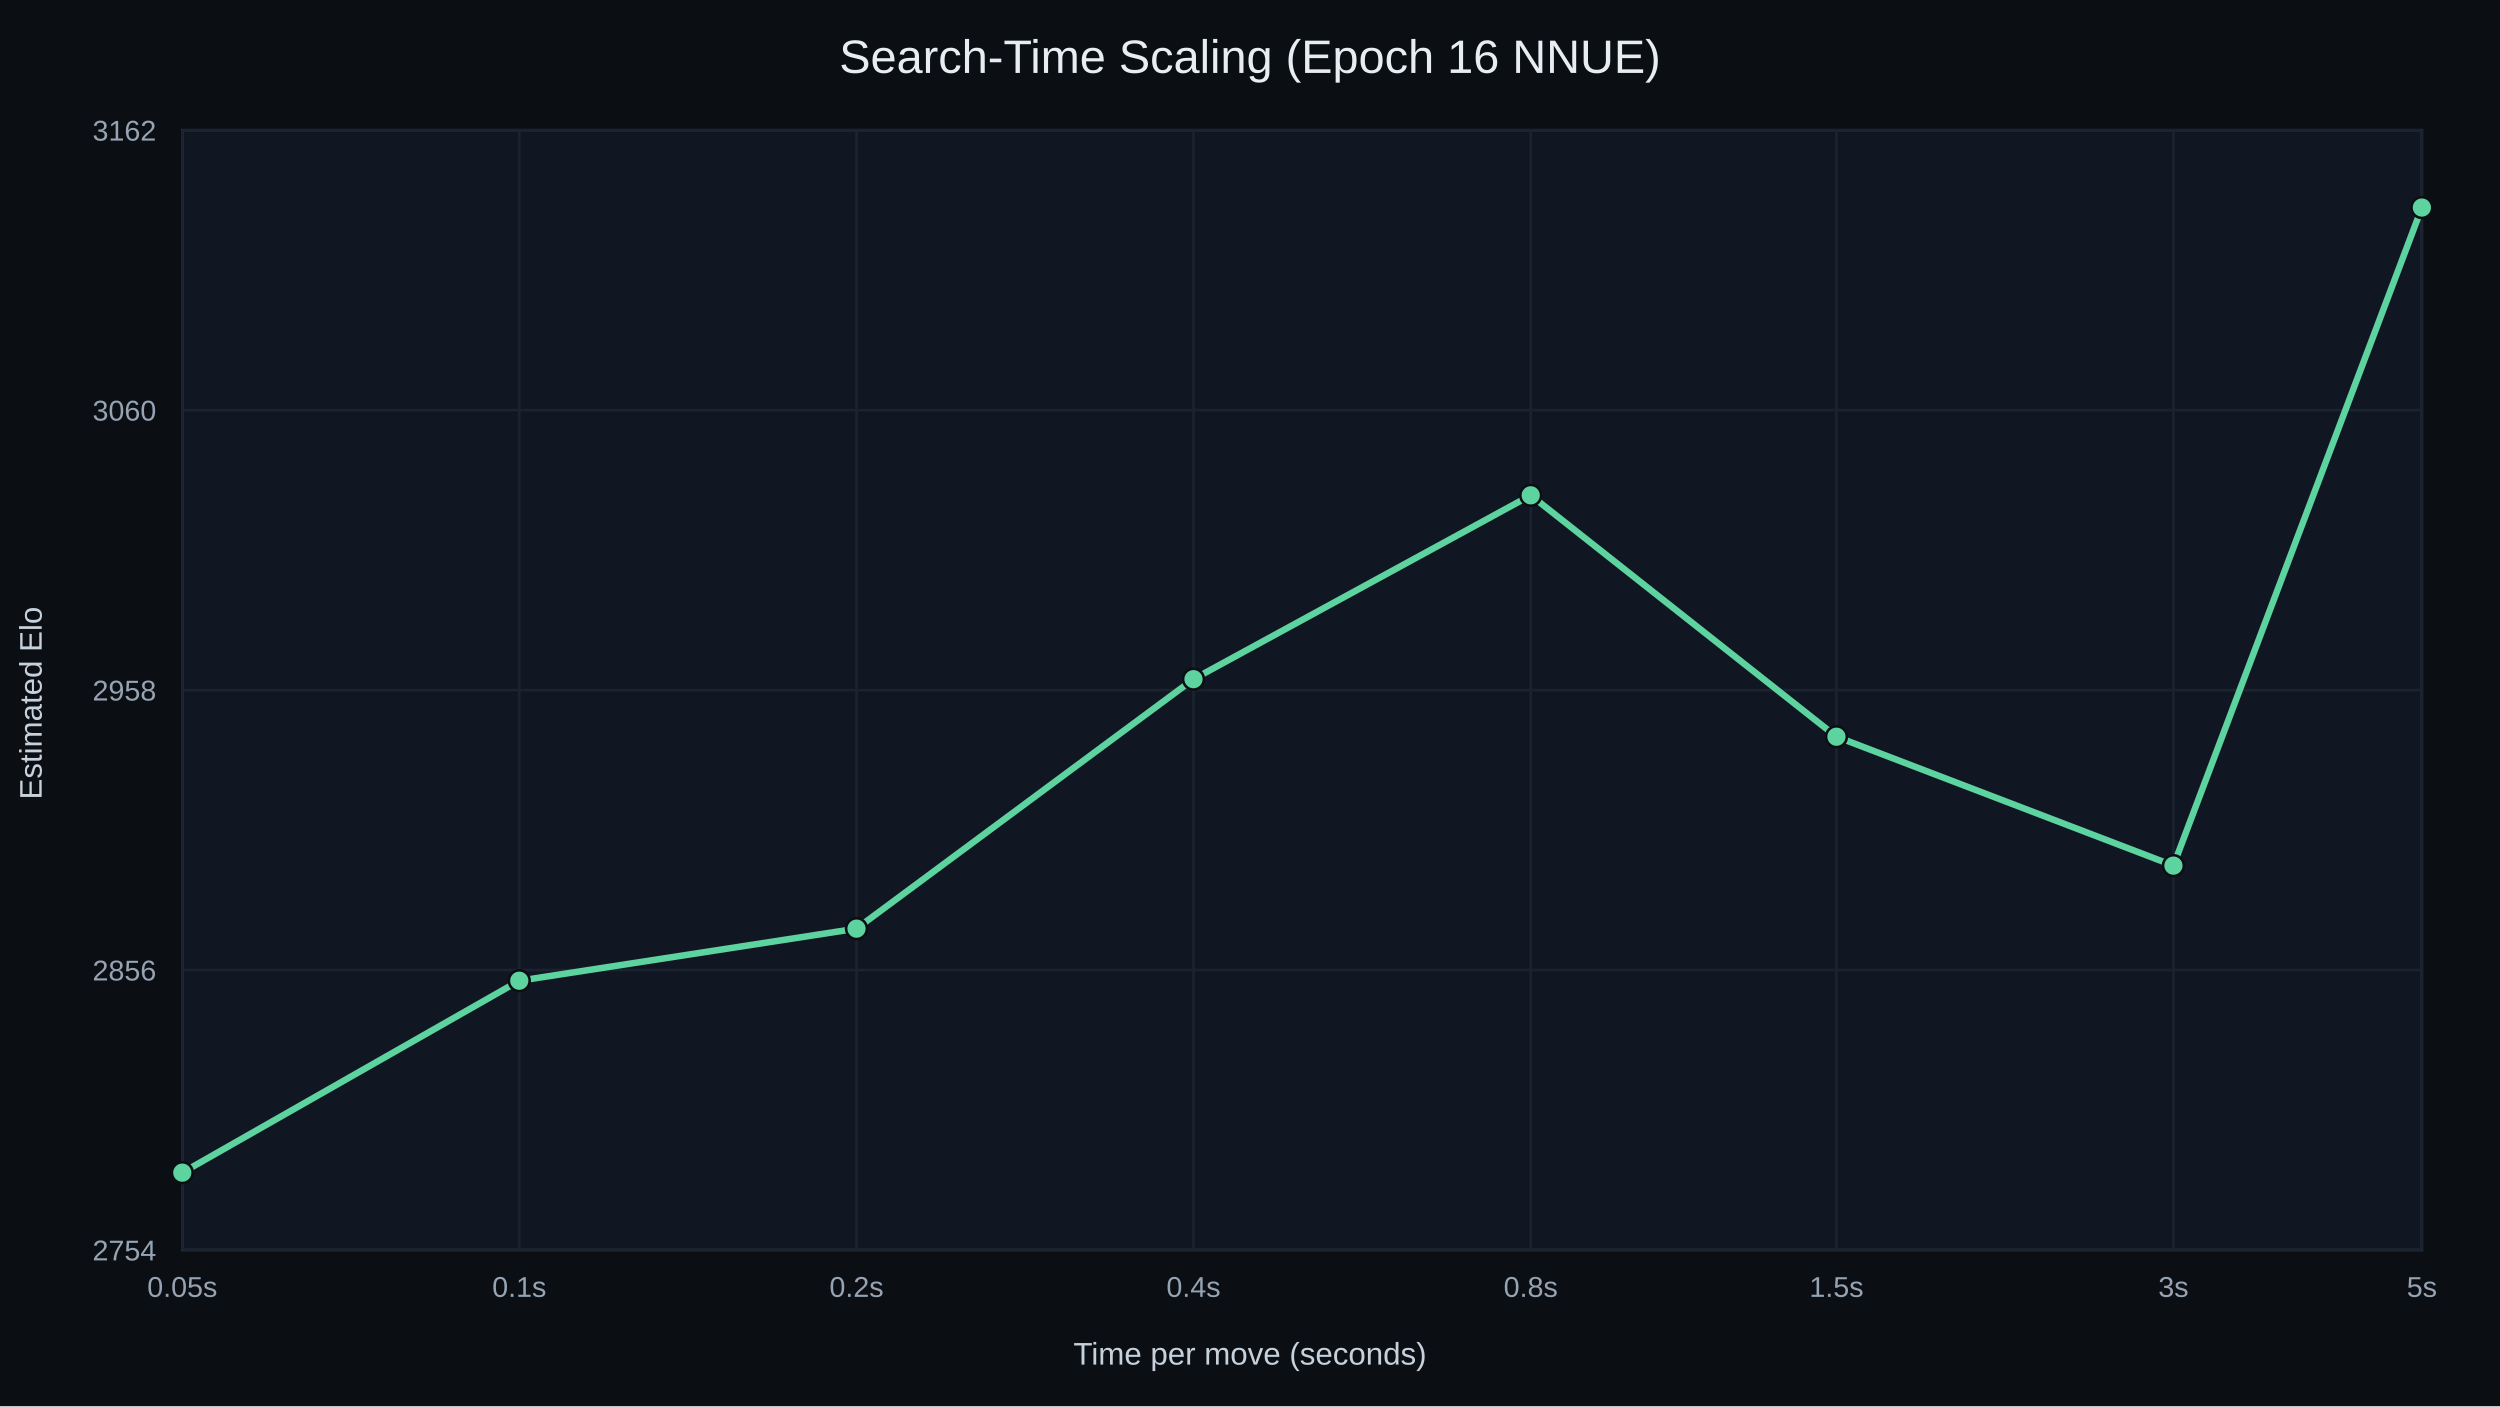
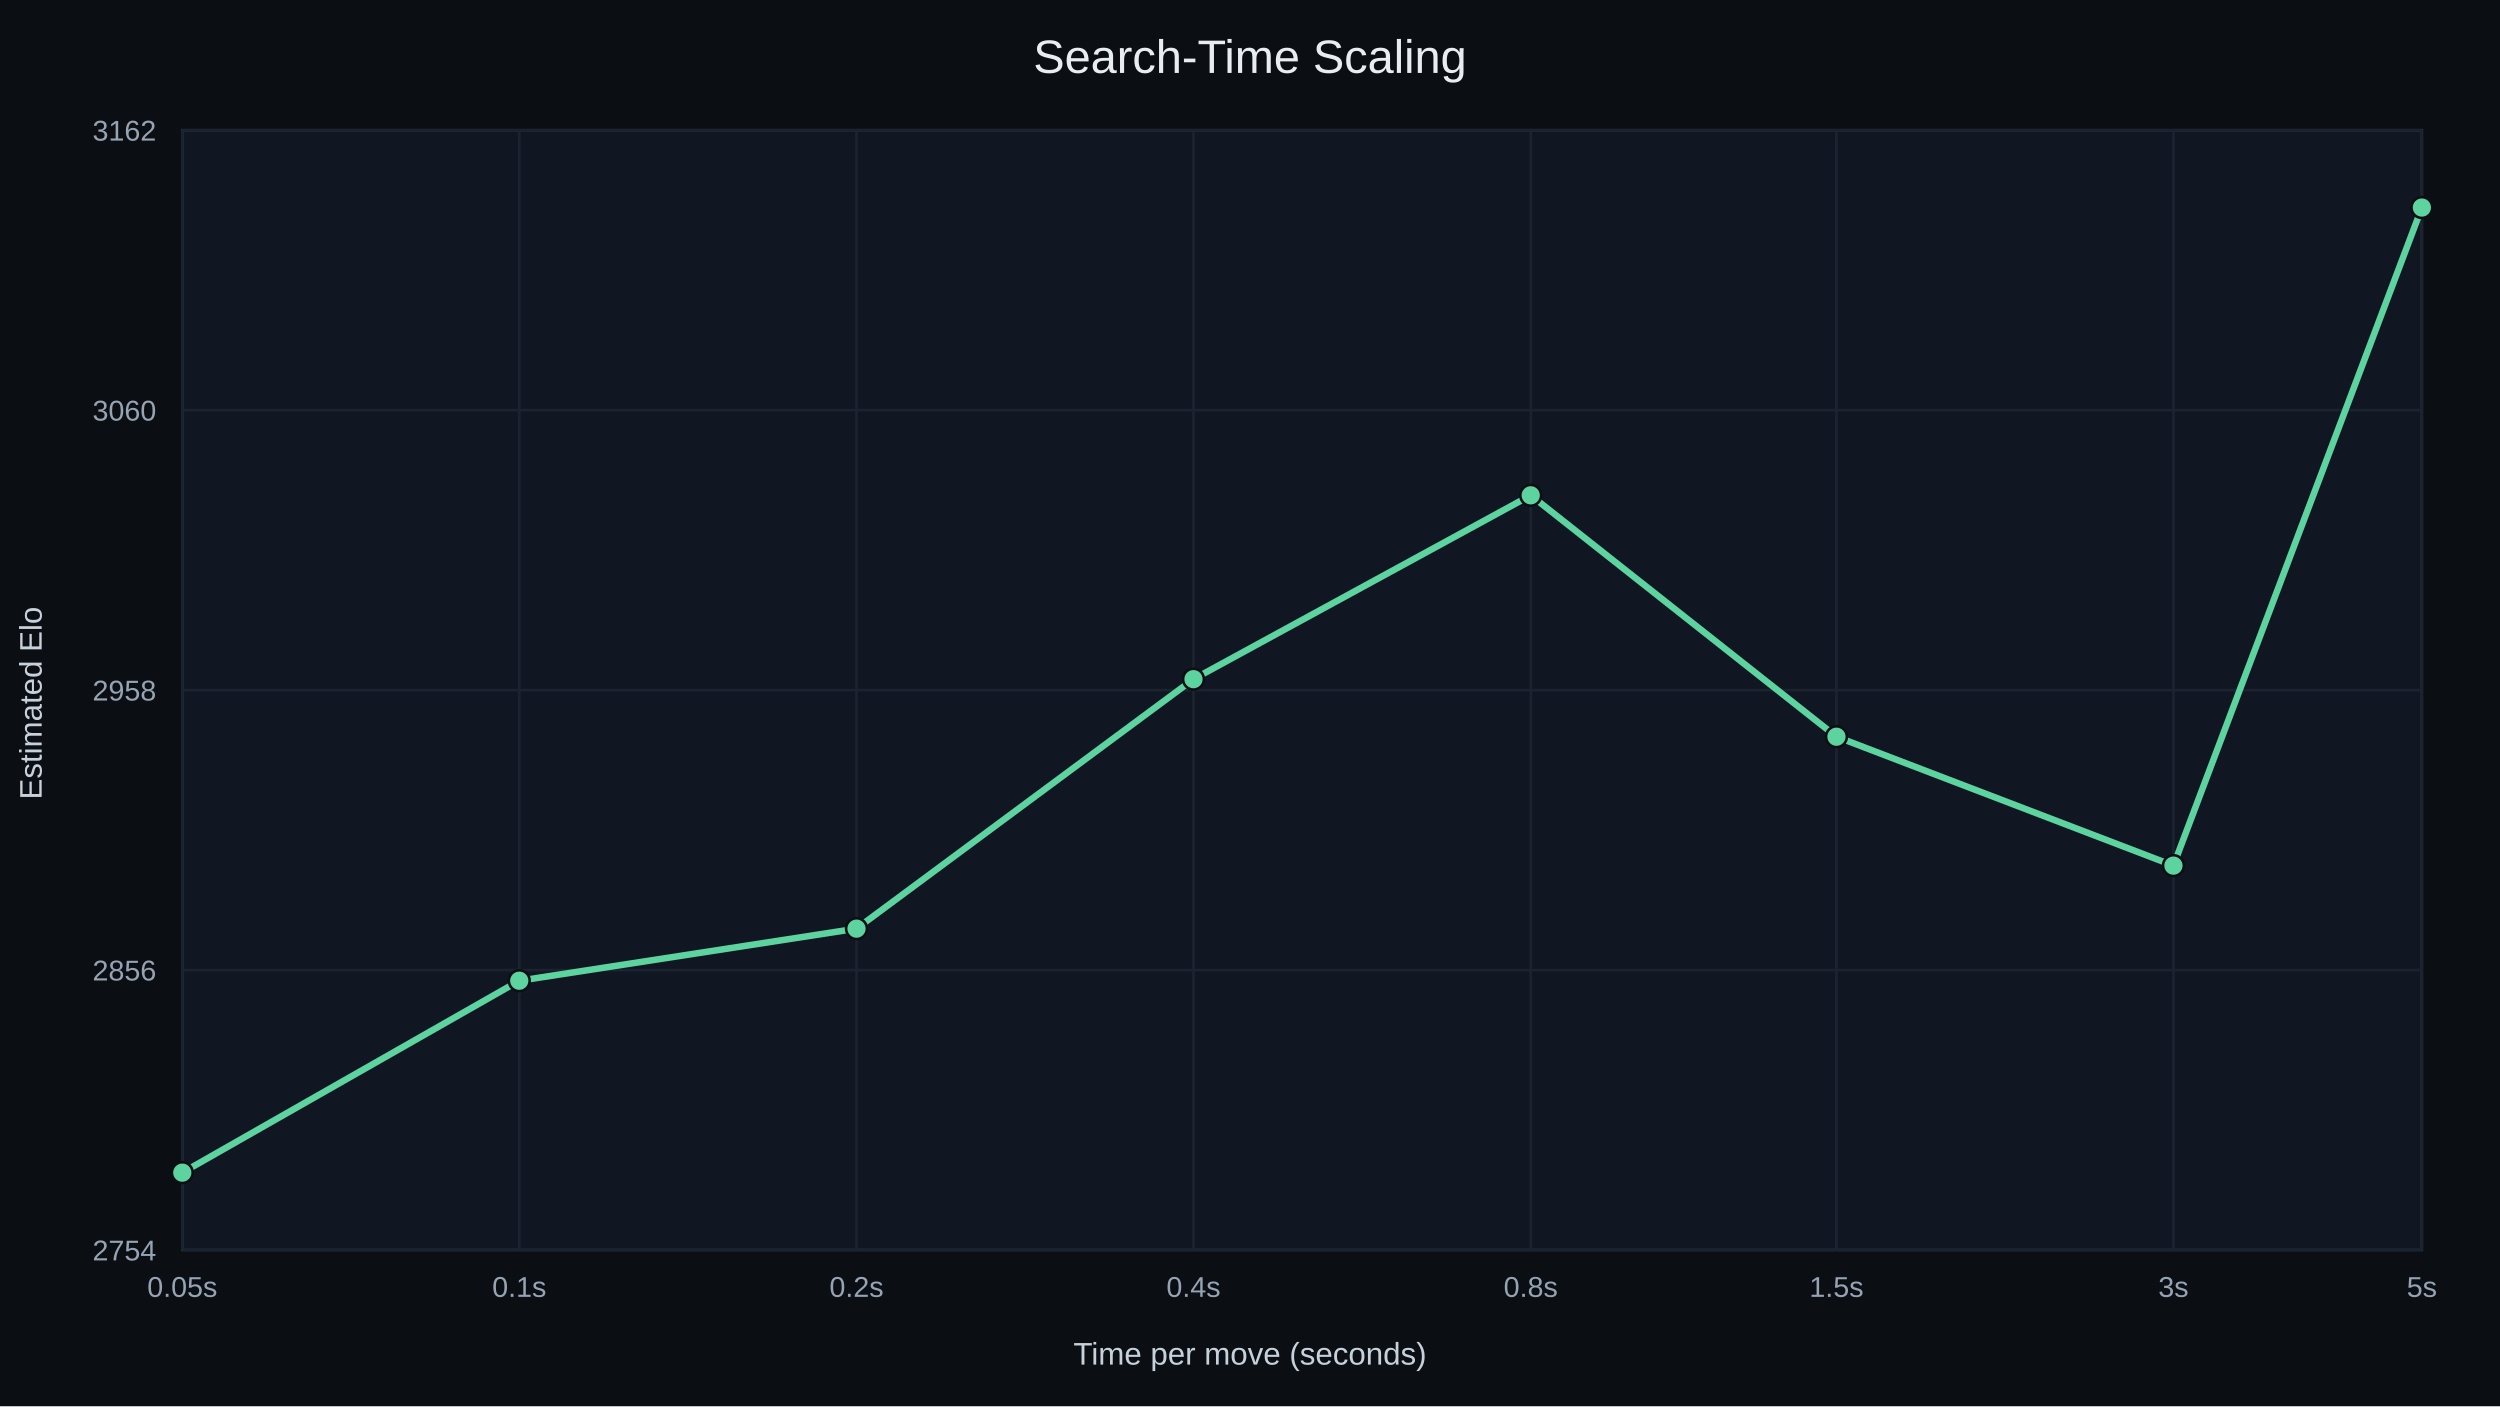
<svg xmlns="http://www.w3.org/2000/svg" width="960" height="540" viewBox="0 0 960 540">
  <rect width="100%" height="100%" fill="#0b0f14" />
-   <text x="480.0" y="28" fill="#e8edf2" font-size="18" font-family="Arial" text-anchor="middle">Search-Time Scaling (Epoch 16 NNUE)</text>
+   <text x="480.0" y="28" fill="#e8edf2" font-size="18" font-family="Arial" text-anchor="middle">Search-Time Scaling</text>
  <text x="480.0" y="524" fill="#c7d1db" font-size="12" font-family="Arial" text-anchor="middle">Time per move (seconds)</text>
  <text x="16" y="270.0" fill="#c7d1db" font-size="12" font-family="Arial" text-anchor="middle" transform="rotate(-90 16,270.0)">Estimated Elo</text>
  <rect x="70" y="50" width="860" height="430" fill="#111722" stroke="#2a3542" stroke-width="1" />
  <line x1="70" y1="480.0" x2="930" y2="480.0" stroke="#1b2330" stroke-width="1" />
  <text x="60" y="484.0" fill="#95a3b3" font-size="11" font-family="Arial" text-anchor="end">2754</text>
  <line x1="70" y1="372.5" x2="930" y2="372.5" stroke="#1b2330" stroke-width="1" />
  <text x="60" y="376.5" fill="#95a3b3" font-size="11" font-family="Arial" text-anchor="end">2856</text>
  <line x1="70" y1="265.0" x2="930" y2="265.0" stroke="#1b2330" stroke-width="1" />
  <text x="60" y="269.0" fill="#95a3b3" font-size="11" font-family="Arial" text-anchor="end">2958</text>
  <line x1="70" y1="157.5" x2="930" y2="157.5" stroke="#1b2330" stroke-width="1" />
  <text x="60" y="161.5" fill="#95a3b3" font-size="11" font-family="Arial" text-anchor="end">3060</text>
  <line x1="70" y1="50.0" x2="930" y2="50.0" stroke="#1b2330" stroke-width="1" />
  <text x="60" y="54.0" fill="#95a3b3" font-size="11" font-family="Arial" text-anchor="end">3162</text>
  <line x1="70.0" y1="50" x2="70.0" y2="480" stroke="#1b2330" stroke-width="1" />
  <text x="70.0" y="498" fill="#95a3b3" font-size="11" font-family="Arial" text-anchor="middle">0.05s</text>
  <line x1="199.4" y1="50" x2="199.4" y2="480" stroke="#1b2330" stroke-width="1" />
  <text x="199.4" y="498" fill="#95a3b3" font-size="11" font-family="Arial" text-anchor="middle">0.1s</text>
  <line x1="328.9" y1="50" x2="328.9" y2="480" stroke="#1b2330" stroke-width="1" />
  <text x="328.9" y="498" fill="#95a3b3" font-size="11" font-family="Arial" text-anchor="middle">0.2s</text>
  <line x1="458.3" y1="50" x2="458.3" y2="480" stroke="#1b2330" stroke-width="1" />
  <text x="458.3" y="498" fill="#95a3b3" font-size="11" font-family="Arial" text-anchor="middle">0.4s</text>
  <line x1="587.8" y1="50" x2="587.8" y2="480" stroke="#1b2330" stroke-width="1" />
  <text x="587.8" y="498" fill="#95a3b3" font-size="11" font-family="Arial" text-anchor="middle">0.8s</text>
  <line x1="705.2" y1="50" x2="705.2" y2="480" stroke="#1b2330" stroke-width="1" />
  <text x="705.2" y="498" fill="#95a3b3" font-size="11" font-family="Arial" text-anchor="middle">1.5s</text>
  <line x1="834.6" y1="50" x2="834.6" y2="480" stroke="#1b2330" stroke-width="1" />
  <text x="834.6" y="498" fill="#95a3b3" font-size="11" font-family="Arial" text-anchor="middle">3s</text>
  <line x1="930.0" y1="50" x2="930.0" y2="480" stroke="#1b2330" stroke-width="1" />
  <text x="930.0" y="498" fill="#95a3b3" font-size="11" font-family="Arial" text-anchor="middle">5s</text>
  <polyline fill="none" stroke="#5dd3a0" stroke-width="2.5" points="70.0,450.3 199.4,376.6 328.9,356.6 458.3,260.8 587.8,190.2 705.2,282.9 834.6,332.4 930.0,79.7" />
  <circle cx="70.0" cy="450.3" r="4" fill="#5dd3a0" stroke="#0b0f14" stroke-width="1" />
  <circle cx="199.4" cy="376.6" r="4" fill="#5dd3a0" stroke="#0b0f14" stroke-width="1" />
  <circle cx="328.9" cy="356.6" r="4" fill="#5dd3a0" stroke="#0b0f14" stroke-width="1" />
  <circle cx="458.3" cy="260.8" r="4" fill="#5dd3a0" stroke="#0b0f14" stroke-width="1" />
  <circle cx="587.8" cy="190.2" r="4" fill="#5dd3a0" stroke="#0b0f14" stroke-width="1" />
  <circle cx="705.2" cy="282.9" r="4" fill="#5dd3a0" stroke="#0b0f14" stroke-width="1" />
  <circle cx="834.6" cy="332.4" r="4" fill="#5dd3a0" stroke="#0b0f14" stroke-width="1" />
  <circle cx="930.0" cy="79.7" r="4" fill="#5dd3a0" stroke="#0b0f14" stroke-width="1" />
</svg>
